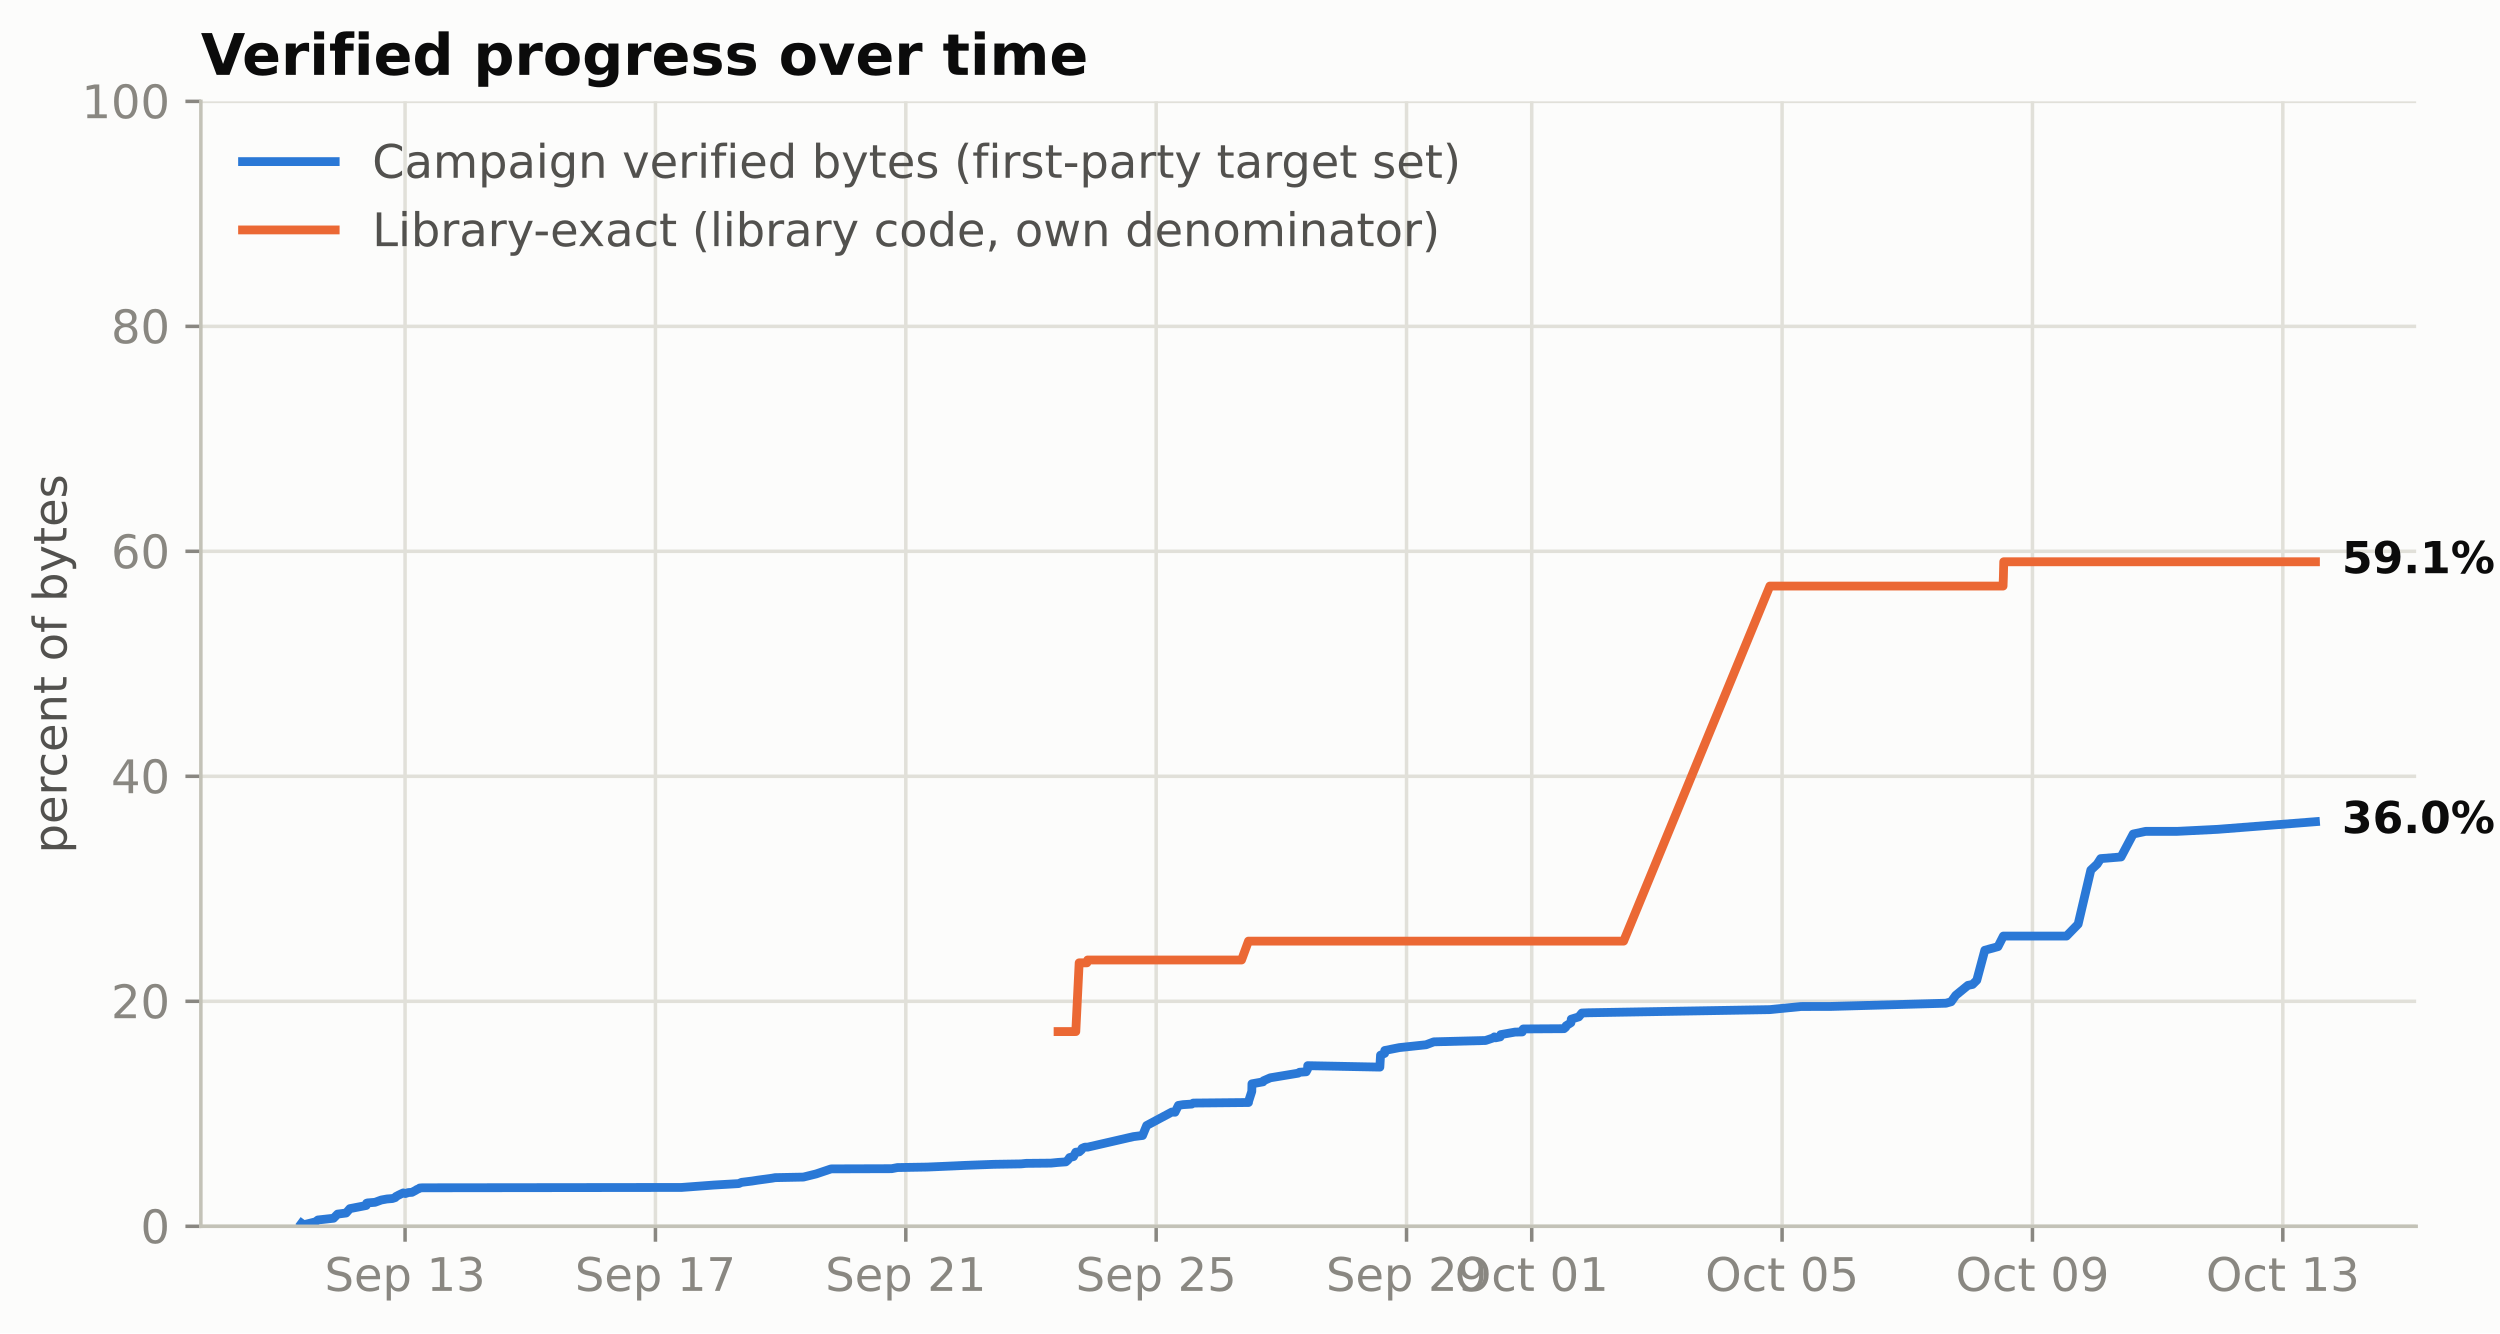
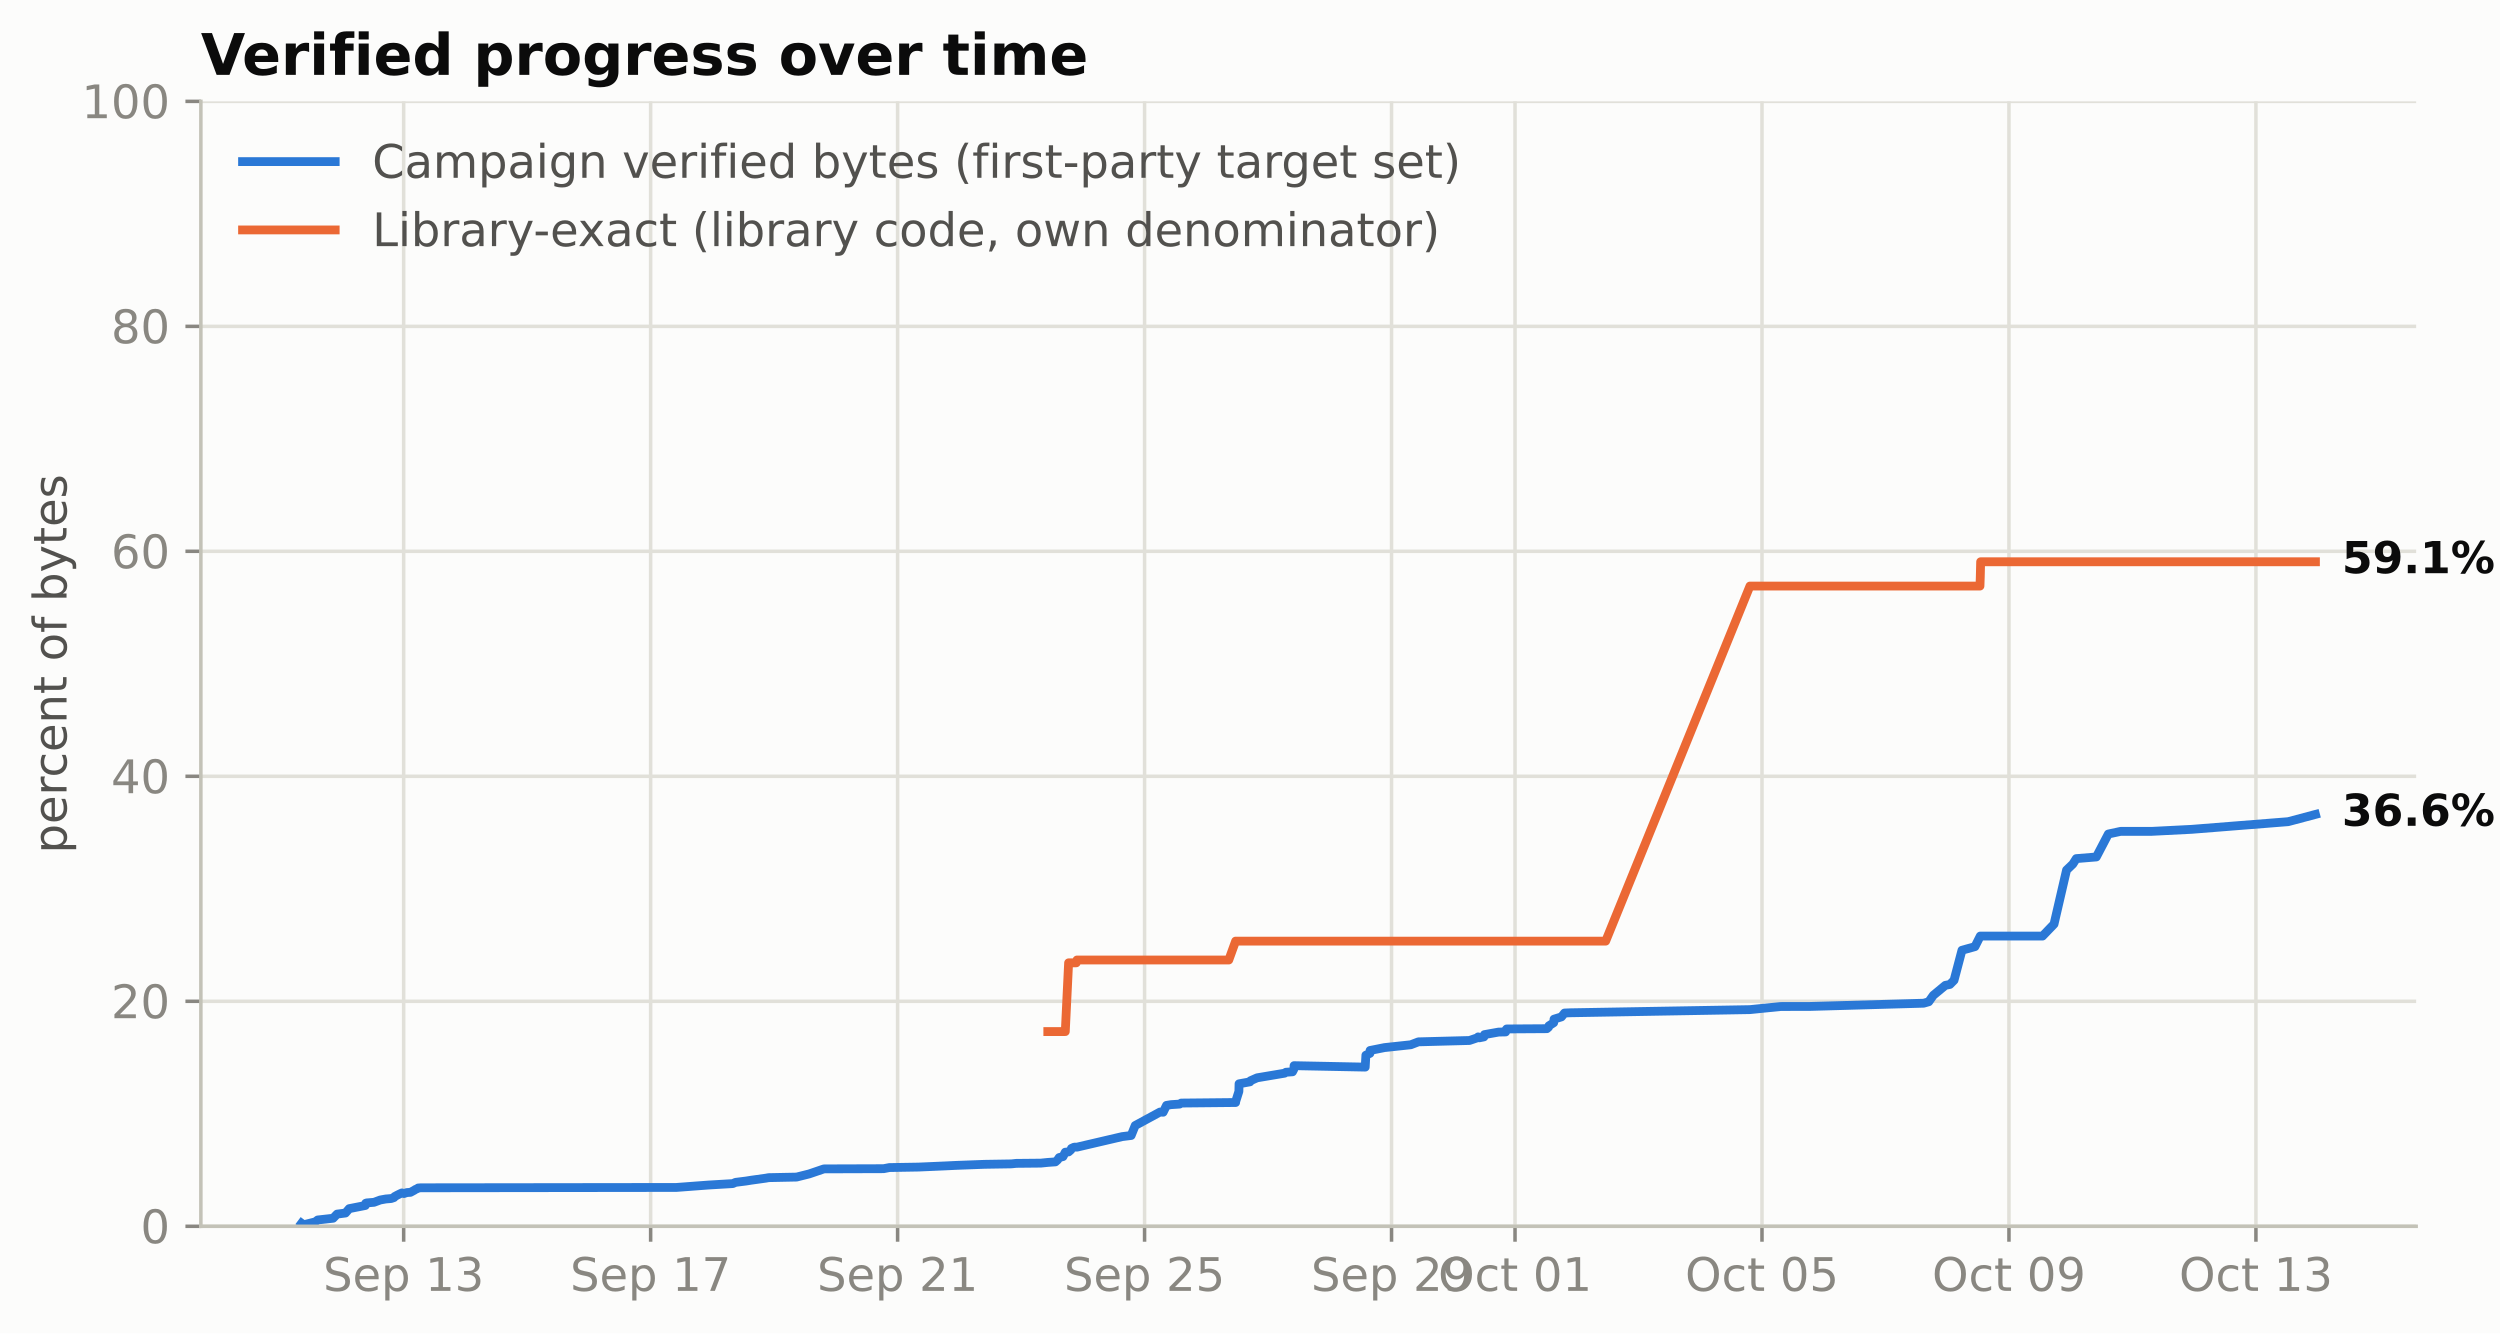
<svg xmlns="http://www.w3.org/2000/svg" xmlns:xlink="http://www.w3.org/1999/xlink" width="566.745pt" height="302.26pt" viewBox="0 0 566.745 302.26" version="1.1">
  <defs>
    <style type="text/css">*{stroke-linejoin: round; stroke-linecap: butt}</style>
  </defs>
  <g id="figure_1">
    <g id="patch_1">
      <path d="M 0 302.26  L 566.745 302.26  L 566.745 0  L 0 0  z " style="fill: #fcfcfb" />
    </g>
    <g id="axes_1">
      <g id="patch_2">
        <path d="M 45.536 278  L 547.736 278  L 547.736 22.976  L 45.536 22.976  z " style="fill: #fcfcfb" />
      </g>
      <g id="matplotlib.axis_1">
        <g id="xtick_1">
          <g id="line2d_1">
-             <path d="M 91.829 278  L 91.829 22.976  " clip-path="url(#pf7d3f120eb)" style="fill: none; stroke: #e1e0d9; stroke-width: 0.8; stroke-linecap: square" />
+             <path d="M 91.511 278  L 91.511 22.976  " clip-path="url(#pf7d3f120eb)" style="fill: none; stroke: #e1e0d9; stroke-width: 0.8; stroke-linecap: square" />
          </g>
          <g id="line2d_2">
            <defs>
              <path id="mc9588ca993" d="M 0 0  L 0 3.5  " style="stroke: #898781; stroke-width: 0.8" />
            </defs>
            <g>
-               <use xlink:href="#mc9588ca993" x="91.829" y="278" style="fill: #898781; stroke: #898781; stroke-width: 0.8" />
+               <use xlink:href="#mc9588ca993" x="91.511" y="278" style="fill: #898781; stroke: #898781; stroke-width: 0.8" />
            </g>
          </g>
          <g id="text_1">
-             <text style="font-size: 10.5px; font-family: 'Segoe UI', 'DejaVu Sans', 'Bitstream Vera Sans', 'Computer Modern Sans Serif', 'Lucida Grande', 'Verdana', 'Geneva', 'Lucid', 'Arial', 'Helvetica', 'Avant Garde', sans-serif; text-anchor: middle; fill: #898781" x="91.829" y="292.645" transform="rotate(-0 91.8295 292.6447)">Sep 13</text>
+             <text style="font-size: 10.5px; font-family: 'Segoe UI', 'DejaVu Sans', 'Bitstream Vera Sans', 'Computer Modern Sans Serif', 'Lucida Grande', 'Verdana', 'Geneva', 'Lucid', 'Arial', 'Helvetica', 'Avant Garde', sans-serif; text-anchor: middle; fill: #898781" x="91.511" y="292.645" transform="rotate(-0 91.51101 292.6447)">Sep 13</text>
          </g>
        </g>
        <g id="xtick_2">
          <g id="line2d_3">
-             <path d="M 148.587 278  L 148.587 22.976  " clip-path="url(#pf7d3f120eb)" style="fill: none; stroke: #e1e0d9; stroke-width: 0.8; stroke-linecap: square" />
+             <path d="M 147.498 278  L 147.498 22.976  " clip-path="url(#pf7d3f120eb)" style="fill: none; stroke: #e1e0d9; stroke-width: 0.8; stroke-linecap: square" />
          </g>
          <g id="line2d_4">
            <g>
-               <use xlink:href="#mc9588ca993" x="148.587" y="278" style="fill: #898781; stroke: #898781; stroke-width: 0.8" />
+               <use xlink:href="#mc9588ca993" x="147.498" y="278" style="fill: #898781; stroke: #898781; stroke-width: 0.8" />
            </g>
          </g>
          <g id="text_2">
-             <text style="font-size: 10.5px; font-family: 'Segoe UI', 'DejaVu Sans', 'Bitstream Vera Sans', 'Computer Modern Sans Serif', 'Lucida Grande', 'Verdana', 'Geneva', 'Lucid', 'Arial', 'Helvetica', 'Avant Garde', sans-serif; text-anchor: middle; fill: #898781" x="148.587" y="292.645" transform="rotate(-0 148.5869 292.6447)">Sep 17</text>
+             <text style="font-size: 10.5px; font-family: 'Segoe UI', 'DejaVu Sans', 'Bitstream Vera Sans', 'Computer Modern Sans Serif', 'Lucida Grande', 'Verdana', 'Geneva', 'Lucid', 'Arial', 'Helvetica', 'Avant Garde', sans-serif; text-anchor: middle; fill: #898781" x="147.498" y="292.645" transform="rotate(-0 147.4981 292.6447)">Sep 17</text>
          </g>
        </g>
        <g id="xtick_3">
          <g id="line2d_5">
-             <path d="M 205.344 278  L 205.344 22.976  " clip-path="url(#pf7d3f120eb)" style="fill: none; stroke: #e1e0d9; stroke-width: 0.8; stroke-linecap: square" />
+             <path d="M 203.485 278  L 203.485 22.976  " clip-path="url(#pf7d3f120eb)" style="fill: none; stroke: #e1e0d9; stroke-width: 0.8; stroke-linecap: square" />
          </g>
          <g id="line2d_6">
            <g>
-               <use xlink:href="#mc9588ca993" x="205.344" y="278" style="fill: #898781; stroke: #898781; stroke-width: 0.8" />
+               <use xlink:href="#mc9588ca993" x="203.485" y="278" style="fill: #898781; stroke: #898781; stroke-width: 0.8" />
            </g>
          </g>
          <g id="text_3">
-             <text style="font-size: 10.5px; font-family: 'Segoe UI', 'DejaVu Sans', 'Bitstream Vera Sans', 'Computer Modern Sans Serif', 'Lucida Grande', 'Verdana', 'Geneva', 'Lucid', 'Arial', 'Helvetica', 'Avant Garde', sans-serif; text-anchor: middle; fill: #898781" x="205.344" y="292.645" transform="rotate(-0 205.3443 292.6447)">Sep 21</text>
+             <text style="font-size: 10.5px; font-family: 'Segoe UI', 'DejaVu Sans', 'Bitstream Vera Sans', 'Computer Modern Sans Serif', 'Lucida Grande', 'Verdana', 'Geneva', 'Lucid', 'Arial', 'Helvetica', 'Avant Garde', sans-serif; text-anchor: middle; fill: #898781" x="203.485" y="292.645" transform="rotate(-0 203.4852 292.6447)">Sep 21</text>
          </g>
        </g>
        <g id="xtick_4">
          <g id="line2d_7">
-             <path d="M 262.102 278  L 262.102 22.976  " clip-path="url(#pf7d3f120eb)" style="fill: none; stroke: #e1e0d9; stroke-width: 0.8; stroke-linecap: square" />
+             <path d="M 259.472 278  L 259.472 22.976  " clip-path="url(#pf7d3f120eb)" style="fill: none; stroke: #e1e0d9; stroke-width: 0.8; stroke-linecap: square" />
          </g>
          <g id="line2d_8">
            <g>
-               <use xlink:href="#mc9588ca993" x="262.102" y="278" style="fill: #898781; stroke: #898781; stroke-width: 0.8" />
+               <use xlink:href="#mc9588ca993" x="259.472" y="278" style="fill: #898781; stroke: #898781; stroke-width: 0.8" />
            </g>
          </g>
          <g id="text_4">
-             <text style="font-size: 10.5px; font-family: 'Segoe UI', 'DejaVu Sans', 'Bitstream Vera Sans', 'Computer Modern Sans Serif', 'Lucida Grande', 'Verdana', 'Geneva', 'Lucid', 'Arial', 'Helvetica', 'Avant Garde', sans-serif; text-anchor: middle; fill: #898781" x="262.102" y="292.645" transform="rotate(-0 262.1017 292.6447)">Sep 25</text>
+             <text style="font-size: 10.5px; font-family: 'Segoe UI', 'DejaVu Sans', 'Bitstream Vera Sans', 'Computer Modern Sans Serif', 'Lucida Grande', 'Verdana', 'Geneva', 'Lucid', 'Arial', 'Helvetica', 'Avant Garde', sans-serif; text-anchor: middle; fill: #898781" x="259.472" y="292.645" transform="rotate(-0 259.4722 292.6447)">Sep 25</text>
          </g>
        </g>
        <g id="xtick_5">
          <g id="line2d_9">
-             <path d="M 318.859 278  L 318.859 22.976  " clip-path="url(#pf7d3f120eb)" style="fill: none; stroke: #e1e0d9; stroke-width: 0.8; stroke-linecap: square" />
+             <path d="M 315.459 278  L 315.459 22.976  " clip-path="url(#pf7d3f120eb)" style="fill: none; stroke: #e1e0d9; stroke-width: 0.8; stroke-linecap: square" />
          </g>
          <g id="line2d_10">
            <g>
-               <use xlink:href="#mc9588ca993" x="318.859" y="278" style="fill: #898781; stroke: #898781; stroke-width: 0.8" />
+               <use xlink:href="#mc9588ca993" x="315.459" y="278" style="fill: #898781; stroke: #898781; stroke-width: 0.8" />
            </g>
          </g>
          <g id="text_5">
-             <text style="font-size: 10.5px; font-family: 'Segoe UI', 'DejaVu Sans', 'Bitstream Vera Sans', 'Computer Modern Sans Serif', 'Lucida Grande', 'Verdana', 'Geneva', 'Lucid', 'Arial', 'Helvetica', 'Avant Garde', sans-serif; text-anchor: middle; fill: #898781" x="318.859" y="292.645" transform="rotate(-0 318.8591 292.6447)">Sep 29</text>
+             <text style="font-size: 10.5px; font-family: 'Segoe UI', 'DejaVu Sans', 'Bitstream Vera Sans', 'Computer Modern Sans Serif', 'Lucida Grande', 'Verdana', 'Geneva', 'Lucid', 'Arial', 'Helvetica', 'Avant Garde', sans-serif; text-anchor: middle; fill: #898781" x="315.459" y="292.645" transform="rotate(-0 315.4593 292.6447)">Sep 29</text>
          </g>
        </g>
        <g id="xtick_6">
          <g id="line2d_11">
-             <path d="M 347.238 278  L 347.238 22.976  " clip-path="url(#pf7d3f120eb)" style="fill: none; stroke: #e1e0d9; stroke-width: 0.8; stroke-linecap: square" />
+             <path d="M 343.453 278  L 343.453 22.976  " clip-path="url(#pf7d3f120eb)" style="fill: none; stroke: #e1e0d9; stroke-width: 0.8; stroke-linecap: square" />
          </g>
          <g id="line2d_12">
            <g>
-               <use xlink:href="#mc9588ca993" x="347.238" y="278" style="fill: #898781; stroke: #898781; stroke-width: 0.8" />
+               <use xlink:href="#mc9588ca993" x="343.453" y="278" style="fill: #898781; stroke: #898781; stroke-width: 0.8" />
            </g>
          </g>
          <g id="text_6">
-             <text style="font-size: 10.5px; font-family: 'Segoe UI', 'DejaVu Sans', 'Bitstream Vera Sans', 'Computer Modern Sans Serif', 'Lucida Grande', 'Verdana', 'Geneva', 'Lucid', 'Arial', 'Helvetica', 'Avant Garde', sans-serif; text-anchor: middle; fill: #898781" x="347.238" y="292.645" transform="rotate(-0 347.2378 292.6447)">Oct 01</text>
+             <text style="font-size: 10.5px; font-family: 'Segoe UI', 'DejaVu Sans', 'Bitstream Vera Sans', 'Computer Modern Sans Serif', 'Lucida Grande', 'Verdana', 'Geneva', 'Lucid', 'Arial', 'Helvetica', 'Avant Garde', sans-serif; text-anchor: middle; fill: #898781" x="343.453" y="292.645" transform="rotate(-0 343.4529 292.6447)">Oct 01</text>
          </g>
        </g>
        <g id="xtick_7">
          <g id="line2d_13">
-             <path d="M 403.995 278  L 403.995 22.976  " clip-path="url(#pf7d3f120eb)" style="fill: none; stroke: #e1e0d9; stroke-width: 0.8; stroke-linecap: square" />
+             <path d="M 399.44 278  L 399.44 22.976  " clip-path="url(#pf7d3f120eb)" style="fill: none; stroke: #e1e0d9; stroke-width: 0.8; stroke-linecap: square" />
          </g>
          <g id="line2d_14">
            <g>
-               <use xlink:href="#mc9588ca993" x="403.995" y="278" style="fill: #898781; stroke: #898781; stroke-width: 0.8" />
+               <use xlink:href="#mc9588ca993" x="399.44" y="278" style="fill: #898781; stroke: #898781; stroke-width: 0.8" />
            </g>
          </g>
          <g id="text_7">
-             <text style="font-size: 10.5px; font-family: 'Segoe UI', 'DejaVu Sans', 'Bitstream Vera Sans', 'Computer Modern Sans Serif', 'Lucida Grande', 'Verdana', 'Geneva', 'Lucid', 'Arial', 'Helvetica', 'Avant Garde', sans-serif; text-anchor: middle; fill: #898781" x="403.995" y="292.645" transform="rotate(-0 403.9952 292.6447)">Oct 05</text>
+             <text style="font-size: 10.5px; font-family: 'Segoe UI', 'DejaVu Sans', 'Bitstream Vera Sans', 'Computer Modern Sans Serif', 'Lucida Grande', 'Verdana', 'Geneva', 'Lucid', 'Arial', 'Helvetica', 'Avant Garde', sans-serif; text-anchor: middle; fill: #898781" x="399.44" y="292.645" transform="rotate(-0 399.4399 292.6447)">Oct 05</text>
          </g>
        </g>
        <g id="xtick_8">
          <g id="line2d_15">
-             <path d="M 460.753 278  L 460.753 22.976  " clip-path="url(#pf7d3f120eb)" style="fill: none; stroke: #e1e0d9; stroke-width: 0.8; stroke-linecap: square" />
+             <path d="M 455.427 278  L 455.427 22.976  " clip-path="url(#pf7d3f120eb)" style="fill: none; stroke: #e1e0d9; stroke-width: 0.8; stroke-linecap: square" />
          </g>
          <g id="line2d_16">
            <g>
-               <use xlink:href="#mc9588ca993" x="460.753" y="278" style="fill: #898781; stroke: #898781; stroke-width: 0.8" />
+               <use xlink:href="#mc9588ca993" x="455.427" y="278" style="fill: #898781; stroke: #898781; stroke-width: 0.8" />
            </g>
          </g>
          <g id="text_8">
-             <text style="font-size: 10.5px; font-family: 'Segoe UI', 'DejaVu Sans', 'Bitstream Vera Sans', 'Computer Modern Sans Serif', 'Lucida Grande', 'Verdana', 'Geneva', 'Lucid', 'Arial', 'Helvetica', 'Avant Garde', sans-serif; text-anchor: middle; fill: #898781" x="460.753" y="292.645" transform="rotate(-0 460.7526 292.6447)">Oct 09</text>
+             <text style="font-size: 10.5px; font-family: 'Segoe UI', 'DejaVu Sans', 'Bitstream Vera Sans', 'Computer Modern Sans Serif', 'Lucida Grande', 'Verdana', 'Geneva', 'Lucid', 'Arial', 'Helvetica', 'Avant Garde', sans-serif; text-anchor: middle; fill: #898781" x="455.427" y="292.645" transform="rotate(-0 455.427 292.6447)">Oct 09</text>
          </g>
        </g>
        <g id="xtick_9">
          <g id="line2d_17">
-             <path d="M 517.51 278  L 517.51 22.976  " clip-path="url(#pf7d3f120eb)" style="fill: none; stroke: #e1e0d9; stroke-width: 0.8; stroke-linecap: square" />
+             <path d="M 511.414 278  L 511.414 22.976  " clip-path="url(#pf7d3f120eb)" style="fill: none; stroke: #e1e0d9; stroke-width: 0.8; stroke-linecap: square" />
          </g>
          <g id="line2d_18">
            <g>
-               <use xlink:href="#mc9588ca993" x="517.51" y="278" style="fill: #898781; stroke: #898781; stroke-width: 0.8" />
+               <use xlink:href="#mc9588ca993" x="511.414" y="278" style="fill: #898781; stroke: #898781; stroke-width: 0.8" />
            </g>
          </g>
          <g id="text_9">
-             <text style="font-size: 10.5px; font-family: 'Segoe UI', 'DejaVu Sans', 'Bitstream Vera Sans', 'Computer Modern Sans Serif', 'Lucida Grande', 'Verdana', 'Geneva', 'Lucid', 'Arial', 'Helvetica', 'Avant Garde', sans-serif; text-anchor: middle; fill: #898781" x="517.51" y="292.645" transform="rotate(-0 517.51 292.6447)">Oct 13</text>
+             <text style="font-size: 10.5px; font-family: 'Segoe UI', 'DejaVu Sans', 'Bitstream Vera Sans', 'Computer Modern Sans Serif', 'Lucida Grande', 'Verdana', 'Geneva', 'Lucid', 'Arial', 'Helvetica', 'Avant Garde', sans-serif; text-anchor: middle; fill: #898781" x="511.414" y="292.645" transform="rotate(-0 511.4141 292.6447)">Oct 13</text>
          </g>
        </g>
      </g>
      <g id="matplotlib.axis_2">
        <g id="ytick_1">
          <g id="line2d_19">
            <path d="M 45.536 278  L 547.736 278  " clip-path="url(#pf7d3f120eb)" style="fill: none; stroke: #e1e0d9; stroke-width: 0.8; stroke-linecap: square" />
          </g>
          <g id="line2d_20">
            <defs>
              <path id="mee49852863" d="M 0 0  L -3.5 0  " style="stroke: #898781; stroke-width: 0.8" />
            </defs>
            <g>
              <use xlink:href="#mee49852863" x="45.536" y="278" style="fill: #898781; stroke: #898781; stroke-width: 0.8" />
            </g>
          </g>
          <g id="text_10">
            <text style="font-size: 10.5px; font-family: 'Segoe UI', 'DejaVu Sans', 'Bitstream Vera Sans', 'Computer Modern Sans Serif', 'Lucida Grande', 'Verdana', 'Geneva', 'Lucid', 'Arial', 'Helvetica', 'Avant Garde', sans-serif; text-anchor: end; fill: #898781" x="38.536" y="281.823" transform="rotate(-0 38.53609 281.8225)">0</text>
          </g>
        </g>
        <g id="ytick_2">
          <g id="line2d_21">
            <path d="M 45.536 226.996  L 547.736 226.996  " clip-path="url(#pf7d3f120eb)" style="fill: none; stroke: #e1e0d9; stroke-width: 0.8; stroke-linecap: square" />
          </g>
          <g id="line2d_22">
            <g>
              <use xlink:href="#mee49852863" x="45.536" y="226.996" style="fill: #898781; stroke: #898781; stroke-width: 0.8" />
            </g>
          </g>
          <g id="text_11">
            <text style="font-size: 10.5px; font-family: 'Segoe UI', 'DejaVu Sans', 'Bitstream Vera Sans', 'Computer Modern Sans Serif', 'Lucida Grande', 'Verdana', 'Geneva', 'Lucid', 'Arial', 'Helvetica', 'Avant Garde', sans-serif; text-anchor: end; fill: #898781" x="38.536" y="230.818" transform="rotate(-0 38.53609 230.8177)">20</text>
          </g>
        </g>
        <g id="ytick_3">
          <g id="line2d_23">
            <path d="M 45.536 175.991  L 547.736 175.991  " clip-path="url(#pf7d3f120eb)" style="fill: none; stroke: #e1e0d9; stroke-width: 0.8; stroke-linecap: square" />
          </g>
          <g id="line2d_24">
            <g>
              <use xlink:href="#mee49852863" x="45.536" y="175.991" style="fill: #898781; stroke: #898781; stroke-width: 0.8" />
            </g>
          </g>
          <g id="text_12">
            <text style="font-size: 10.5px; font-family: 'Segoe UI', 'DejaVu Sans', 'Bitstream Vera Sans', 'Computer Modern Sans Serif', 'Lucida Grande', 'Verdana', 'Geneva', 'Lucid', 'Arial', 'Helvetica', 'Avant Garde', sans-serif; text-anchor: end; fill: #898781" x="38.536" y="179.813" transform="rotate(-0 38.53609 179.813)">40</text>
          </g>
        </g>
        <g id="ytick_4">
          <g id="line2d_25">
            <path d="M 45.536 124.986  L 547.736 124.986  " clip-path="url(#pf7d3f120eb)" style="fill: none; stroke: #e1e0d9; stroke-width: 0.8; stroke-linecap: square" />
          </g>
          <g id="line2d_26">
            <g>
              <use xlink:href="#mee49852863" x="45.536" y="124.986" style="fill: #898781; stroke: #898781; stroke-width: 0.8" />
            </g>
          </g>
          <g id="text_13">
            <text style="font-size: 10.5px; font-family: 'Segoe UI', 'DejaVu Sans', 'Bitstream Vera Sans', 'Computer Modern Sans Serif', 'Lucida Grande', 'Verdana', 'Geneva', 'Lucid', 'Arial', 'Helvetica', 'Avant Garde', sans-serif; text-anchor: end; fill: #898781" x="38.536" y="128.808" transform="rotate(-0 38.53609 128.8082)">60</text>
          </g>
        </g>
        <g id="ytick_5">
          <g id="line2d_27">
            <path d="M 45.536 73.981  L 547.736 73.981  " clip-path="url(#pf7d3f120eb)" style="fill: none; stroke: #e1e0d9; stroke-width: 0.8; stroke-linecap: square" />
          </g>
          <g id="line2d_28">
            <g>
              <use xlink:href="#mee49852863" x="45.536" y="73.981" style="fill: #898781; stroke: #898781; stroke-width: 0.8" />
            </g>
          </g>
          <g id="text_14">
            <text style="font-size: 10.5px; font-family: 'Segoe UI', 'DejaVu Sans', 'Bitstream Vera Sans', 'Computer Modern Sans Serif', 'Lucida Grande', 'Verdana', 'Geneva', 'Lucid', 'Arial', 'Helvetica', 'Avant Garde', sans-serif; text-anchor: end; fill: #898781" x="38.536" y="77.803" transform="rotate(-0 38.53609 77.80335)">80</text>
          </g>
        </g>
        <g id="ytick_6">
          <g id="line2d_29">
            <path d="M 45.536 22.976  L 547.736 22.976  " clip-path="url(#pf7d3f120eb)" style="fill: none; stroke: #e1e0d9; stroke-width: 0.8; stroke-linecap: square" />
          </g>
          <g id="line2d_30">
            <g>
              <use xlink:href="#mee49852863" x="45.536" y="22.976" style="fill: #898781; stroke: #898781; stroke-width: 0.8" />
            </g>
          </g>
          <g id="text_15">
            <text style="font-size: 10.5px; font-family: 'Segoe UI', 'DejaVu Sans', 'Bitstream Vera Sans', 'Computer Modern Sans Serif', 'Lucida Grande', 'Verdana', 'Geneva', 'Lucid', 'Arial', 'Helvetica', 'Avant Garde', sans-serif; text-anchor: end; fill: #898781" x="38.536" y="26.799" transform="rotate(-0 38.53609 26.79855)">100</text>
          </g>
        </g>
        <g id="text_16">
          <text style="font-size: 10.5px; font-family: 'Segoe UI', 'DejaVu Sans', 'Bitstream Vera Sans', 'Computer Modern Sans Serif', 'Lucida Grande', 'Verdana', 'Geneva', 'Lucid', 'Arial', 'Helvetica', 'Avant Garde', sans-serif; text-anchor: middle; fill: #52514e" x="15.085" y="150.488" transform="rotate(-90 15.08484 150.4884)">percent of bytes</text>
        </g>
      </g>
      <g id="line2d_31">
-         <path d="M 68.363 277.312  L 68.867 277.682  L 68.996 277.615  L 71.526 276.993  L 72.081 276.565  L 75.616 276.172  L 76.526 275.236  L 78.459 274.989  L 79.319 273.997  L 83.018 273.28  L 83.111 272.775  L 83.317 272.701  L 85.016 272.561  L 86.442 272.038  L 87.727 271.806  L 88.942 271.706  L 89.604 271.487  L 89.769 271.237  L 90.06 271.107  L 90.242 270.992  L 90.952 270.646  L 91.417 270.436  L 91.894 270.574  L 92.591 270.35  L 93.39 270.299  L 94.319 269.799  L 94.417 269.704  L 95.045 269.429  L 95.155 269.319  L 95.771 269.271  L 154.513 269.192  L 161.825 268.649  L 167.471 268.317  L 168.109 268.037  L 170.495 267.741  L 171.725 267.547  L 175.055 267.09  L 175.714 266.971  L 182.124 266.841  L 185.02 266.126  L 188.336 265.009  L 188.545 264.984  L 202.128 264.938  L 203.448 264.686  L 210.141 264.573  L 216.35 264.306  L 218.746 264.193  L 225.291 263.951  L 231.487 263.849  L 232.61 263.734  L 238.253 263.678  L 239.862 263.518  L 241.609 263.395  L 242.098 262.967  L 242.478 262.416  L 243.357 262.197  L 243.881 261.199  L 244.645 261.133  L 245.156 260.682  L 245.297 260.337  L 245.931 260.057  L 246.569 260.057  L 256.954 257.667  L 259.017 257.412  L 259.942 255.153  L 265.646 252.098  L 266.369 252.144  L 267.142 250.59  L 268.196 250.422  L 270.159 250.295  L 270.512 250.063  L 283.027 249.935  L 283.047 249.693  L 283.777 247.418  L 283.814 245.699  L 286.322 245.25  L 286.448 245  L 287.969 244.337  L 294.302 243.287  L 294.592 243.077  L 296.102 242.973  L 296.417 242.371  L 296.46 241.586  L 312.809 241.912  L 312.963 239.206  L 313.89 238.796  L 313.925 238.14  L 317.241 237.487  L 323.282 236.845  L 325.04 236.184  L 336.766 235.876  L 338.726 235.218  L 338.766 235.062  L 339.038 235.274  L 340.086 235.062  L 340.205 234.547  L 343.465 233.971  L 345.08 233.94  L 345.095 233.537  L 345.325 233.262  L 354.558 233.2  L 354.941 232.869  L 355.023 232.55  L 356.122 231.854  L 356.204 231.043  L 357.897 230.528  L 358.619 229.65  L 360.006 229.594  L 401.227 228.878  L 408.297 228.174  L 415.076 228.159  L 441.145 227.427  L 442.315 227.098  L 443.363 225.641  L 446.13 223.379  L 447.171 223.173  L 448.131 222.224  L 449.953 215.42  L 452.937 214.601  L 454.162 212.204  L 468.469 212.204  L 471.108 209.498  L 473.986 197.245  L 475.433 195.88  L 476.222 194.646  L 480.831 194.271  L 483.59 189.071  L 486.419 188.469  L 493.544 188.469  L 502.757 188.008  L 524.909 186.273  L 524.909 186.273  " clip-path="url(#pf7d3f120eb)" style="fill: none; stroke: #2a78d6; stroke-width: 2; stroke-linecap: square" />
+         <path d="M 68.363 277.312  L 68.86 277.682  L 68.988 277.615  L 71.483 276.993  L 72.03 276.565  L 75.518 276.172  L 76.415 275.236  L 78.322 274.989  L 79.17 273.997  L 82.819 273.28  L 82.911 272.775  L 83.114 272.701  L 84.79 272.561  L 86.197 272.038  L 87.464 271.806  L 88.663 271.706  L 89.316 271.487  L 89.478 271.237  L 89.766 271.107  L 89.945 270.992  L 90.645 270.646  L 91.104 270.436  L 91.574 270.574  L 92.263 270.35  L 93.05 270.299  L 93.967 269.799  L 94.063 269.704  L 94.683 269.429  L 94.792 269.319  L 95.399 269.271  L 153.344 269.192  L 160.557 268.649  L 166.125 268.317  L 166.756 268.037  L 169.109 267.741  L 170.322 267.547  L 173.607 267.09  L 174.257 266.971  L 180.58 266.841  L 183.436 266.126  L 186.708 265.009  L 186.913 264.984  L 200.313 264.938  L 201.615 264.686  L 208.216 264.573  L 214.342 264.306  L 216.704 264.193  L 223.161 263.951  L 229.273 263.849  L 230.381 263.734  L 235.948 263.678  L 237.534 263.518  L 239.258 263.395  L 239.74 262.967  L 240.115 262.416  L 240.982 262.197  L 241.499 261.199  L 242.252 261.133  L 242.756 260.682  L 242.895 260.337  L 243.521 260.057  L 244.15 260.057  L 254.394 257.667  L 256.43 257.412  L 257.342 255.153  L 262.968 252.098  L 263.681 252.144  L 264.444 250.59  L 265.484 250.422  L 267.42 250.295  L 267.768 250.063  L 280.114 249.935  L 280.134 249.693  L 280.853 247.418  L 280.89 245.699  L 283.364 245.25  L 283.488 245  L 284.988 244.337  L 291.235 243.287  L 291.522 243.077  L 293.011 242.973  L 293.322 242.371  L 293.365 241.586  L 309.491 241.912  L 309.643 239.206  L 310.558 238.796  L 310.592 238.14  L 313.863 237.487  L 319.822 236.845  L 321.556 236.184  L 333.123 235.876  L 335.057 235.218  L 335.096 235.062  L 335.364 235.274  L 336.399 235.062  L 336.516 234.547  L 339.732 233.971  L 341.324 233.94  L 341.34 233.537  L 341.566 233.262  L 350.674 233.2  L 351.051 232.869  L 351.132 232.55  L 352.217 231.854  L 352.297 231.043  L 353.967 230.528  L 354.68 229.65  L 356.047 229.594  L 396.709 228.878  L 403.683 228.174  L 410.371 228.159  L 436.086 227.427  L 437.24 227.098  L 438.273 225.641  L 441.003 223.379  L 442.03 223.173  L 442.977 222.224  L 444.774 215.42  L 447.718 214.601  L 448.925 212.204  L 463.039 212.204  L 465.641 209.498  L 468.481 197.245  L 469.908 195.88  L 470.687 194.646  L 475.232 194.271  L 477.954 189.071  L 480.745 188.469  L 487.774 188.469  L 496.862 188.008  L 518.712 186.273  L 524.909 184.623  L 524.909 184.623  " clip-path="url(#pf7d3f120eb)" style="fill: none; stroke: #2a78d6; stroke-width: 2; stroke-linecap: square" />
      </g>
      <g id="line2d_32">
-         <path d="M 239.862 233.856  L 241.609 233.856  L 242.098 233.856  L 242.478 233.856  L 243.357 233.856  L 243.881 233.856  L 244.645 218.271  L 245.156 218.271  L 245.297 218.271  L 245.931 218.271  L 246.398 218.271  L 246.569 217.629  L 256.035 217.629  L 256.436 217.629  L 256.954 217.629  L 259.017 217.629  L 259.942 217.629  L 265.646 217.629  L 266.369 217.629  L 267.142 217.629  L 268.196 217.629  L 270.159 217.629  L 270.512 217.629  L 281.453 217.629  L 283.027 213.349  L 283.047 213.349  L 283.777 213.349  L 283.814 213.349  L 286.322 213.349  L 286.448 213.349  L 287.01 213.349  L 287.969 213.349  L 294.302 213.349  L 294.592 213.349  L 296.102 213.349  L 296.417 213.349  L 296.46 213.349  L 312.809 213.349  L 312.886 213.349  L 312.9 213.349  L 312.963 213.349  L 313.89 213.349  L 313.909 213.349  L 313.925 213.349  L 317.241 213.349  L 323.267 213.349  L 323.282 213.349  L 324.71 213.349  L 325.04 213.349  L 336.766 213.349  L 338.726 213.349  L 338.766 213.349  L 339.038 213.349  L 340.086 213.349  L 340.205 213.349  L 341.865 213.349  L 342.661 213.349  L 343.352 213.349  L 343.465 213.349  L 345.052 213.349  L 345.08 213.349  L 345.095 213.349  L 345.271 213.349  L 345.325 213.349  L 354.558 213.349  L 354.941 213.349  L 354.957 213.349  L 355.023 213.349  L 356.122 213.349  L 356.175 213.349  L 356.204 213.349  L 357.897 213.349  L 358.619 213.349  L 360.006 213.349  L 368.072 213.349  L 401.227 132.856  L 408.297 132.856  L 415.076 132.856  L 441.145 132.856  L 442.315 132.856  L 443.363 132.856  L 446.13 132.856  L 447.171 132.856  L 448.131 132.856  L 449.051 132.856  L 449.953 132.856  L 452.848 132.856  L 452.878 132.856  L 452.899 132.856  L 452.937 132.856  L 454.088 132.856  L 454.162 130.79  L 454.246 127.35  L 468.469 127.35  L 471.108 127.35  L 473.986 127.35  L 475.433 127.35  L 476.222 127.35  L 480.831 127.35  L 483.59 127.35  L 486.419 127.35  L 493.544 127.35  L 502.757 127.35  L 524.909 127.35  " clip-path="url(#pf7d3f120eb)" style="fill: none; stroke: #eb6834; stroke-width: 2; stroke-linecap: square" />
+         <path d="M 237.534 233.856  L 239.258 233.856  L 239.74 233.856  L 240.115 233.856  L 240.982 233.856  L 241.499 233.856  L 242.252 218.271  L 242.756 218.271  L 242.895 218.271  L 243.521 218.271  L 243.982 218.271  L 244.15 217.629  L 253.488 217.629  L 253.884 217.629  L 254.394 217.629  L 256.43 217.629  L 257.342 217.629  L 262.968 217.629  L 263.681 217.629  L 264.444 217.629  L 265.484 217.629  L 267.42 217.629  L 267.768 217.629  L 278.561 217.629  L 280.114 213.349  L 280.134 213.349  L 280.853 213.349  L 280.89 213.349  L 283.364 213.349  L 283.488 213.349  L 284.042 213.349  L 284.988 213.349  L 291.235 213.349  L 291.522 213.349  L 293.011 213.349  L 293.322 213.349  L 293.365 213.349  L 309.491 213.349  L 309.567 213.349  L 309.581 213.349  L 309.643 213.349  L 310.558 213.349  L 310.576 213.349  L 310.592 213.349  L 313.863 213.349  L 319.808 213.349  L 319.822 213.349  L 321.231 213.349  L 321.556 213.349  L 333.123 213.349  L 335.057 213.349  L 335.096 213.349  L 335.364 213.349  L 336.399 213.349  L 336.516 213.349  L 338.153 213.349  L 338.938 213.349  L 339.62 213.349  L 339.732 213.349  L 341.297 213.349  L 341.324 213.349  L 341.34 213.349  L 341.513 213.349  L 341.566 213.349  L 350.674 213.349  L 351.051 213.349  L 351.067 213.349  L 351.132 213.349  L 352.217 213.349  L 352.269 213.349  L 352.297 213.349  L 353.967 213.349  L 354.68 213.349  L 356.047 213.349  L 364.004 213.349  L 396.709 132.856  L 403.683 132.856  L 410.371 132.856  L 436.086 132.856  L 437.24 132.856  L 438.273 132.856  L 441.003 132.856  L 442.03 132.856  L 442.977 132.856  L 443.884 132.856  L 444.774 132.856  L 447.63 132.856  L 447.659 132.856  L 447.68 132.856  L 447.718 132.856  L 448.853 132.856  L 448.925 130.79  L 449.009 127.35  L 463.039 127.35  L 465.641 127.35  L 468.481 127.35  L 469.908 127.35  L 470.687 127.35  L 475.232 127.35  L 477.954 127.35  L 480.745 127.35  L 487.774 127.35  L 496.862 127.35  L 518.712 127.35  L 524.909 127.35  " clip-path="url(#pf7d3f120eb)" style="fill: none; stroke: #eb6834; stroke-width: 2; stroke-linecap: square" />
      </g>
      <g id="patch_3">
        <path d="M 45.536 278  L 45.536 22.976  " style="fill: none; stroke: #c3c2b7; stroke-width: 0.8; stroke-linejoin: miter; stroke-linecap: square" />
      </g>
      <g id="patch_4">
        <path d="M 45.536 278  L 547.736 278  " style="fill: none; stroke: #c3c2b7; stroke-width: 0.8; stroke-linejoin: miter; stroke-linecap: square" />
      </g>
      <g id="text_17">
-         <text style="font-weight: 700; font-size: 10px; font-family: 'Segoe UI', 'DejaVu Sans', 'Bitstream Vera Sans', 'Computer Modern Sans Serif', 'Lucida Grande', 'Verdana', 'Geneva', 'Lucid', 'Arial', 'Helvetica', 'Avant Garde', sans-serif; text-anchor: start; fill: #0b0b0b" x="530.909" y="188.861" transform="rotate(-0 530.9088 188.8613)">36.0%</text>
+         <text style="font-weight: 700; font-size: 10px; font-family: 'Segoe UI', 'DejaVu Sans', 'Bitstream Vera Sans', 'Computer Modern Sans Serif', 'Lucida Grande', 'Verdana', 'Geneva', 'Lucid', 'Arial', 'Helvetica', 'Avant Garde', sans-serif; text-anchor: start; fill: #0b0b0b" x="530.909" y="187.211" transform="rotate(-0 530.9088 187.2113)">36.6%</text>
      </g>
      <g id="text_18">
        <text style="font-weight: 700; font-size: 10px; font-family: 'Segoe UI', 'DejaVu Sans', 'Bitstream Vera Sans', 'Computer Modern Sans Serif', 'Lucida Grande', 'Verdana', 'Geneva', 'Lucid', 'Arial', 'Helvetica', 'Avant Garde', sans-serif; text-anchor: start; fill: #0b0b0b" x="530.909" y="129.938" transform="rotate(-0 530.9088 129.938)">59.1%</text>
      </g>
      <g id="text_19">
        <text style="font-weight: 700; font-size: 13px; font-family: 'Segoe UI', 'DejaVu Sans', 'Bitstream Vera Sans', 'Computer Modern Sans Serif', 'Lucida Grande', 'Verdana', 'Geneva', 'Lucid', 'Arial', 'Helvetica', 'Avant Garde', sans-serif; text-anchor: start; fill: #0b0b0b" x="45.536" y="16.976" transform="rotate(-0 45.53609 16.97641)">Verified progress over time</text>
      </g>
      <g id="legend_1">
        <g id="line2d_33">
          <path d="M 54.986 36.636  L 65.486 36.636  L 75.986 36.636  " style="fill: none; stroke: #2a78d6; stroke-width: 2; stroke-linecap: square" />
        </g>
        <g id="text_20">
          <text style="font-size: 10.5px; font-family: 'Segoe UI', 'DejaVu Sans', 'Bitstream Vera Sans', 'Computer Modern Sans Serif', 'Lucida Grande', 'Verdana', 'Geneva', 'Lucid', 'Arial', 'Helvetica', 'Avant Garde', sans-serif; text-anchor: start; fill: #52514e" x="84.386" y="40.311" transform="rotate(-0 84.38609 40.31125)">Campaign verified bytes (first-party target set)</text>
        </g>
        <g id="line2d_34">
          <path d="M 54.986 52.13  L 65.486 52.13  L 75.986 52.13  " style="fill: none; stroke: #eb6834; stroke-width: 2; stroke-linecap: square" />
        </g>
        <g id="text_21">
          <text style="font-size: 10.5px; font-family: 'Segoe UI', 'DejaVu Sans', 'Bitstream Vera Sans', 'Computer Modern Sans Serif', 'Lucida Grande', 'Verdana', 'Geneva', 'Lucid', 'Arial', 'Helvetica', 'Avant Garde', sans-serif; text-anchor: start; fill: #52514e" x="84.386" y="55.805" transform="rotate(-0 84.38609 55.80531)">Library-exact (library code, own denominator)</text>
        </g>
      </g>
    </g>
  </g>
  <defs>
    <clipPath id="pf7d3f120eb">
      <rect x="45.536" y="22.976" width="502.2" height="255.024" />
    </clipPath>
  </defs>
</svg>
